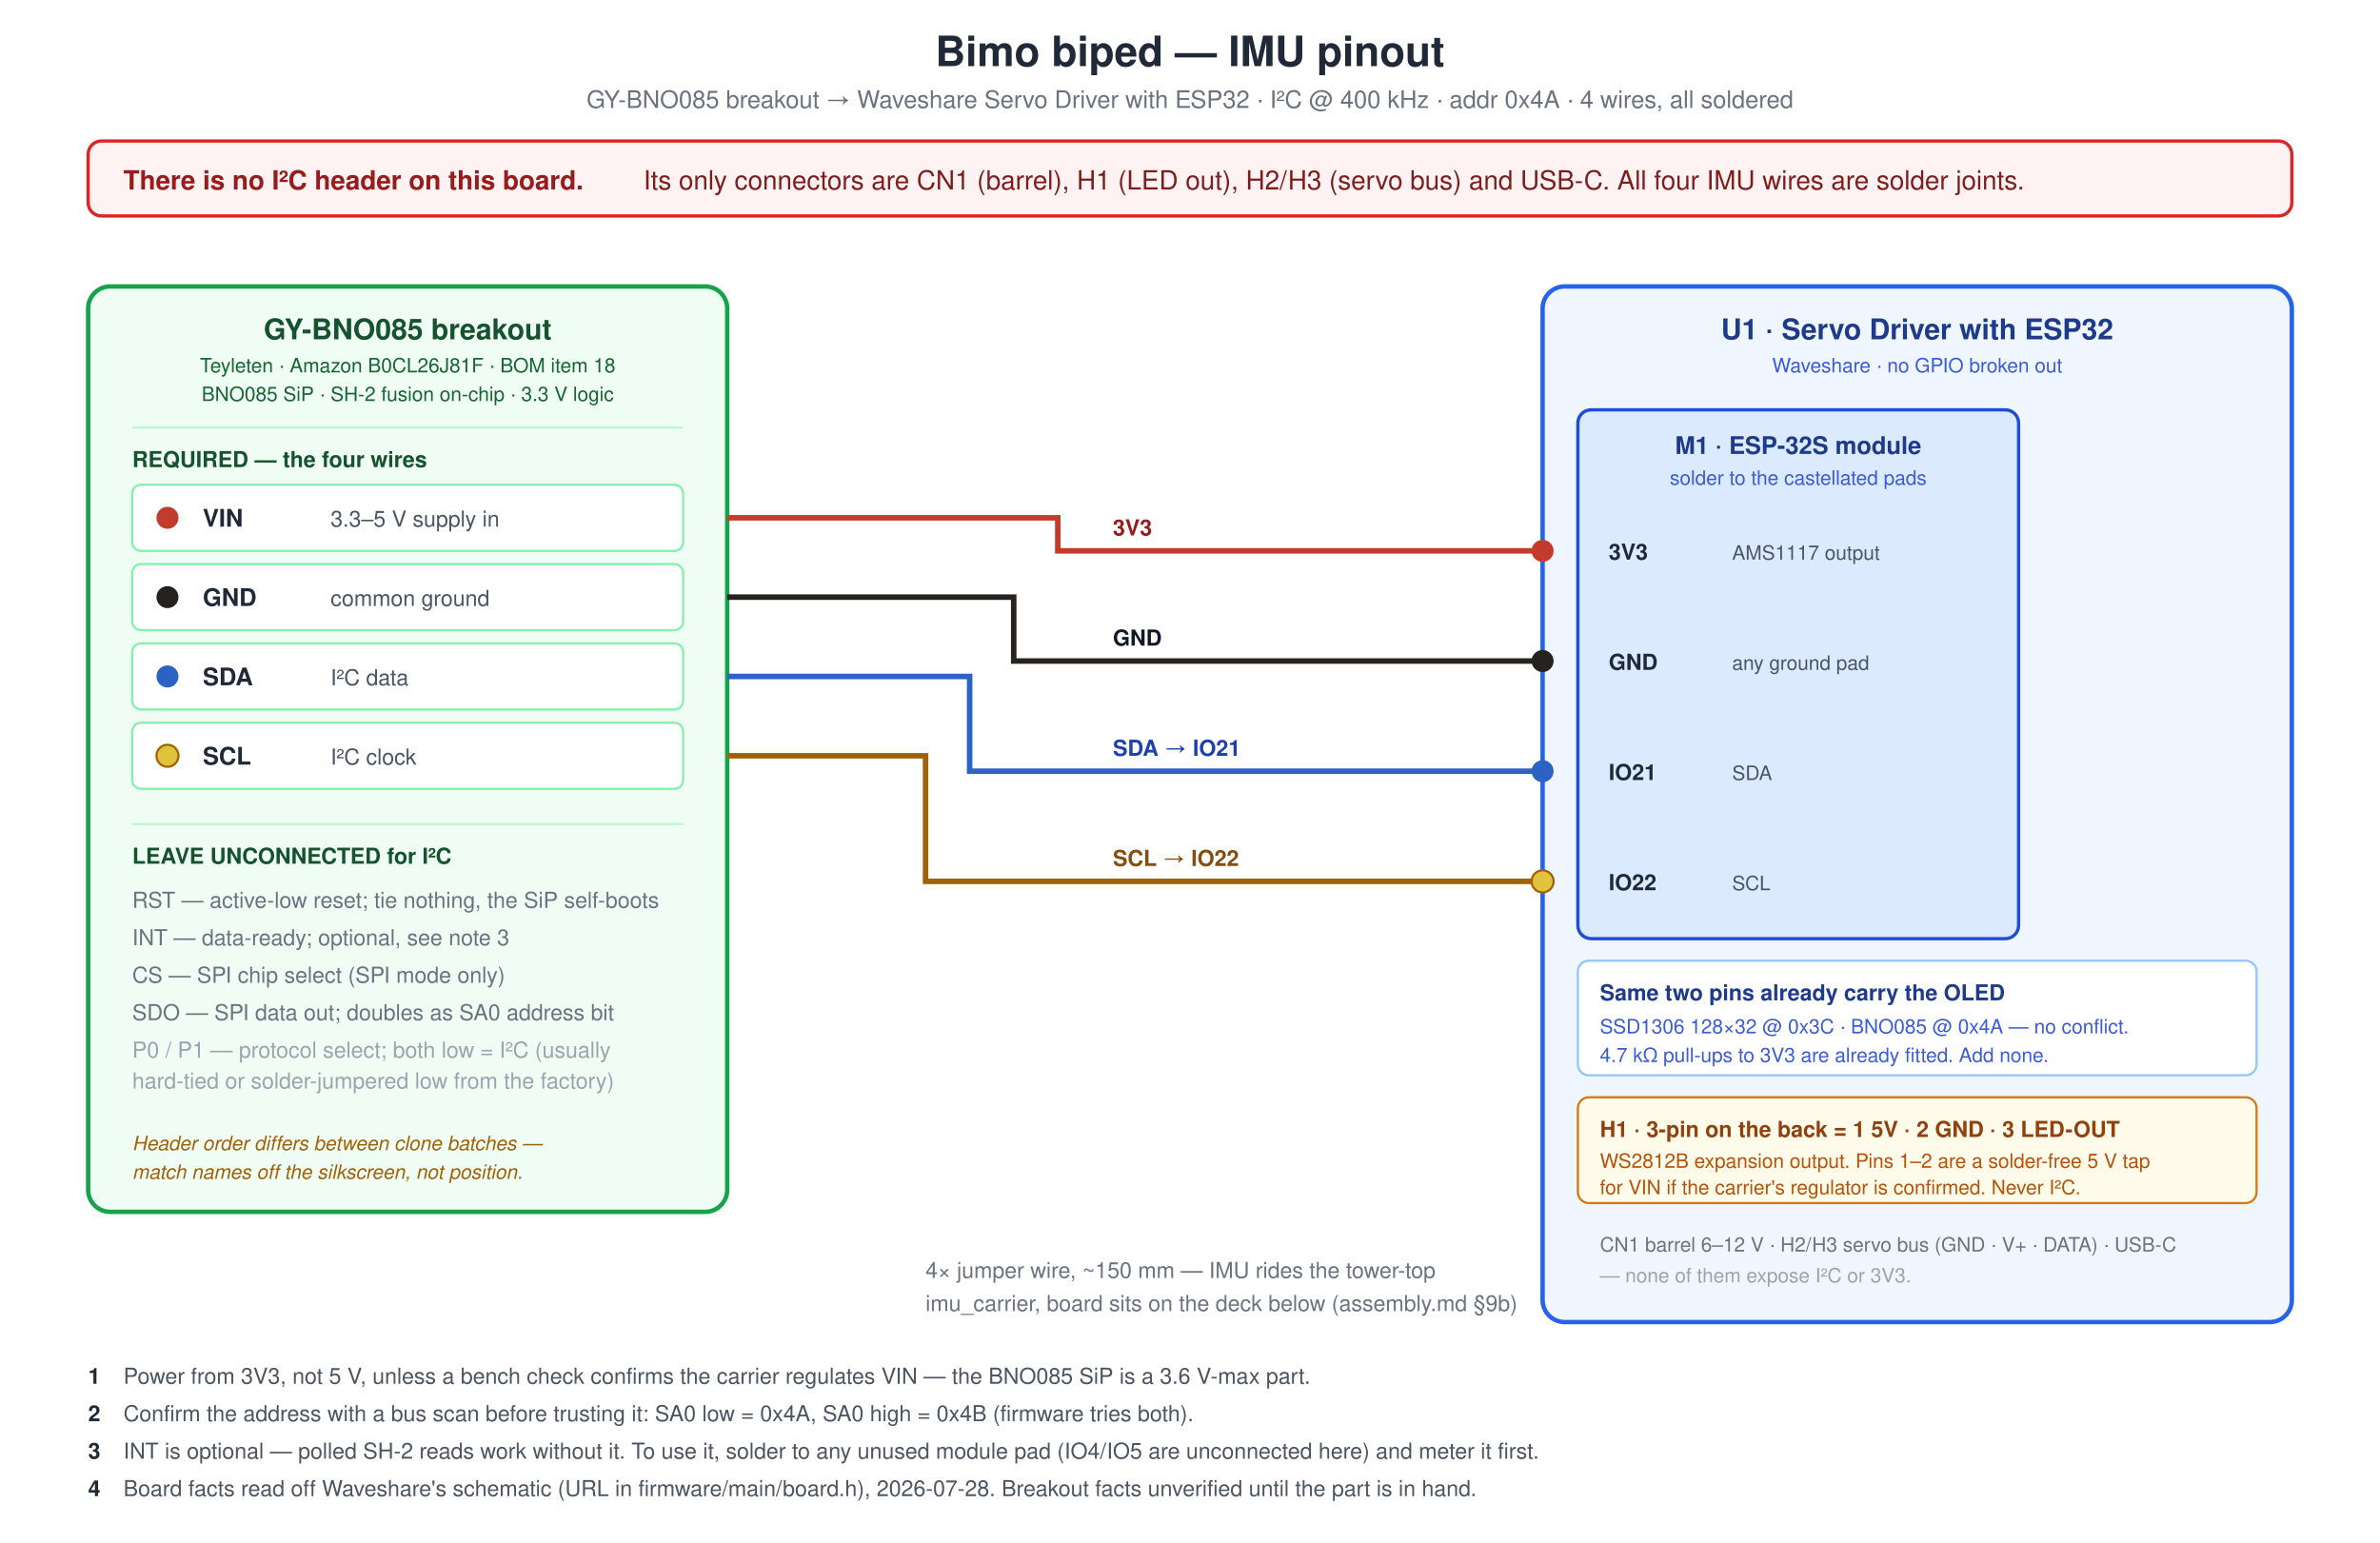
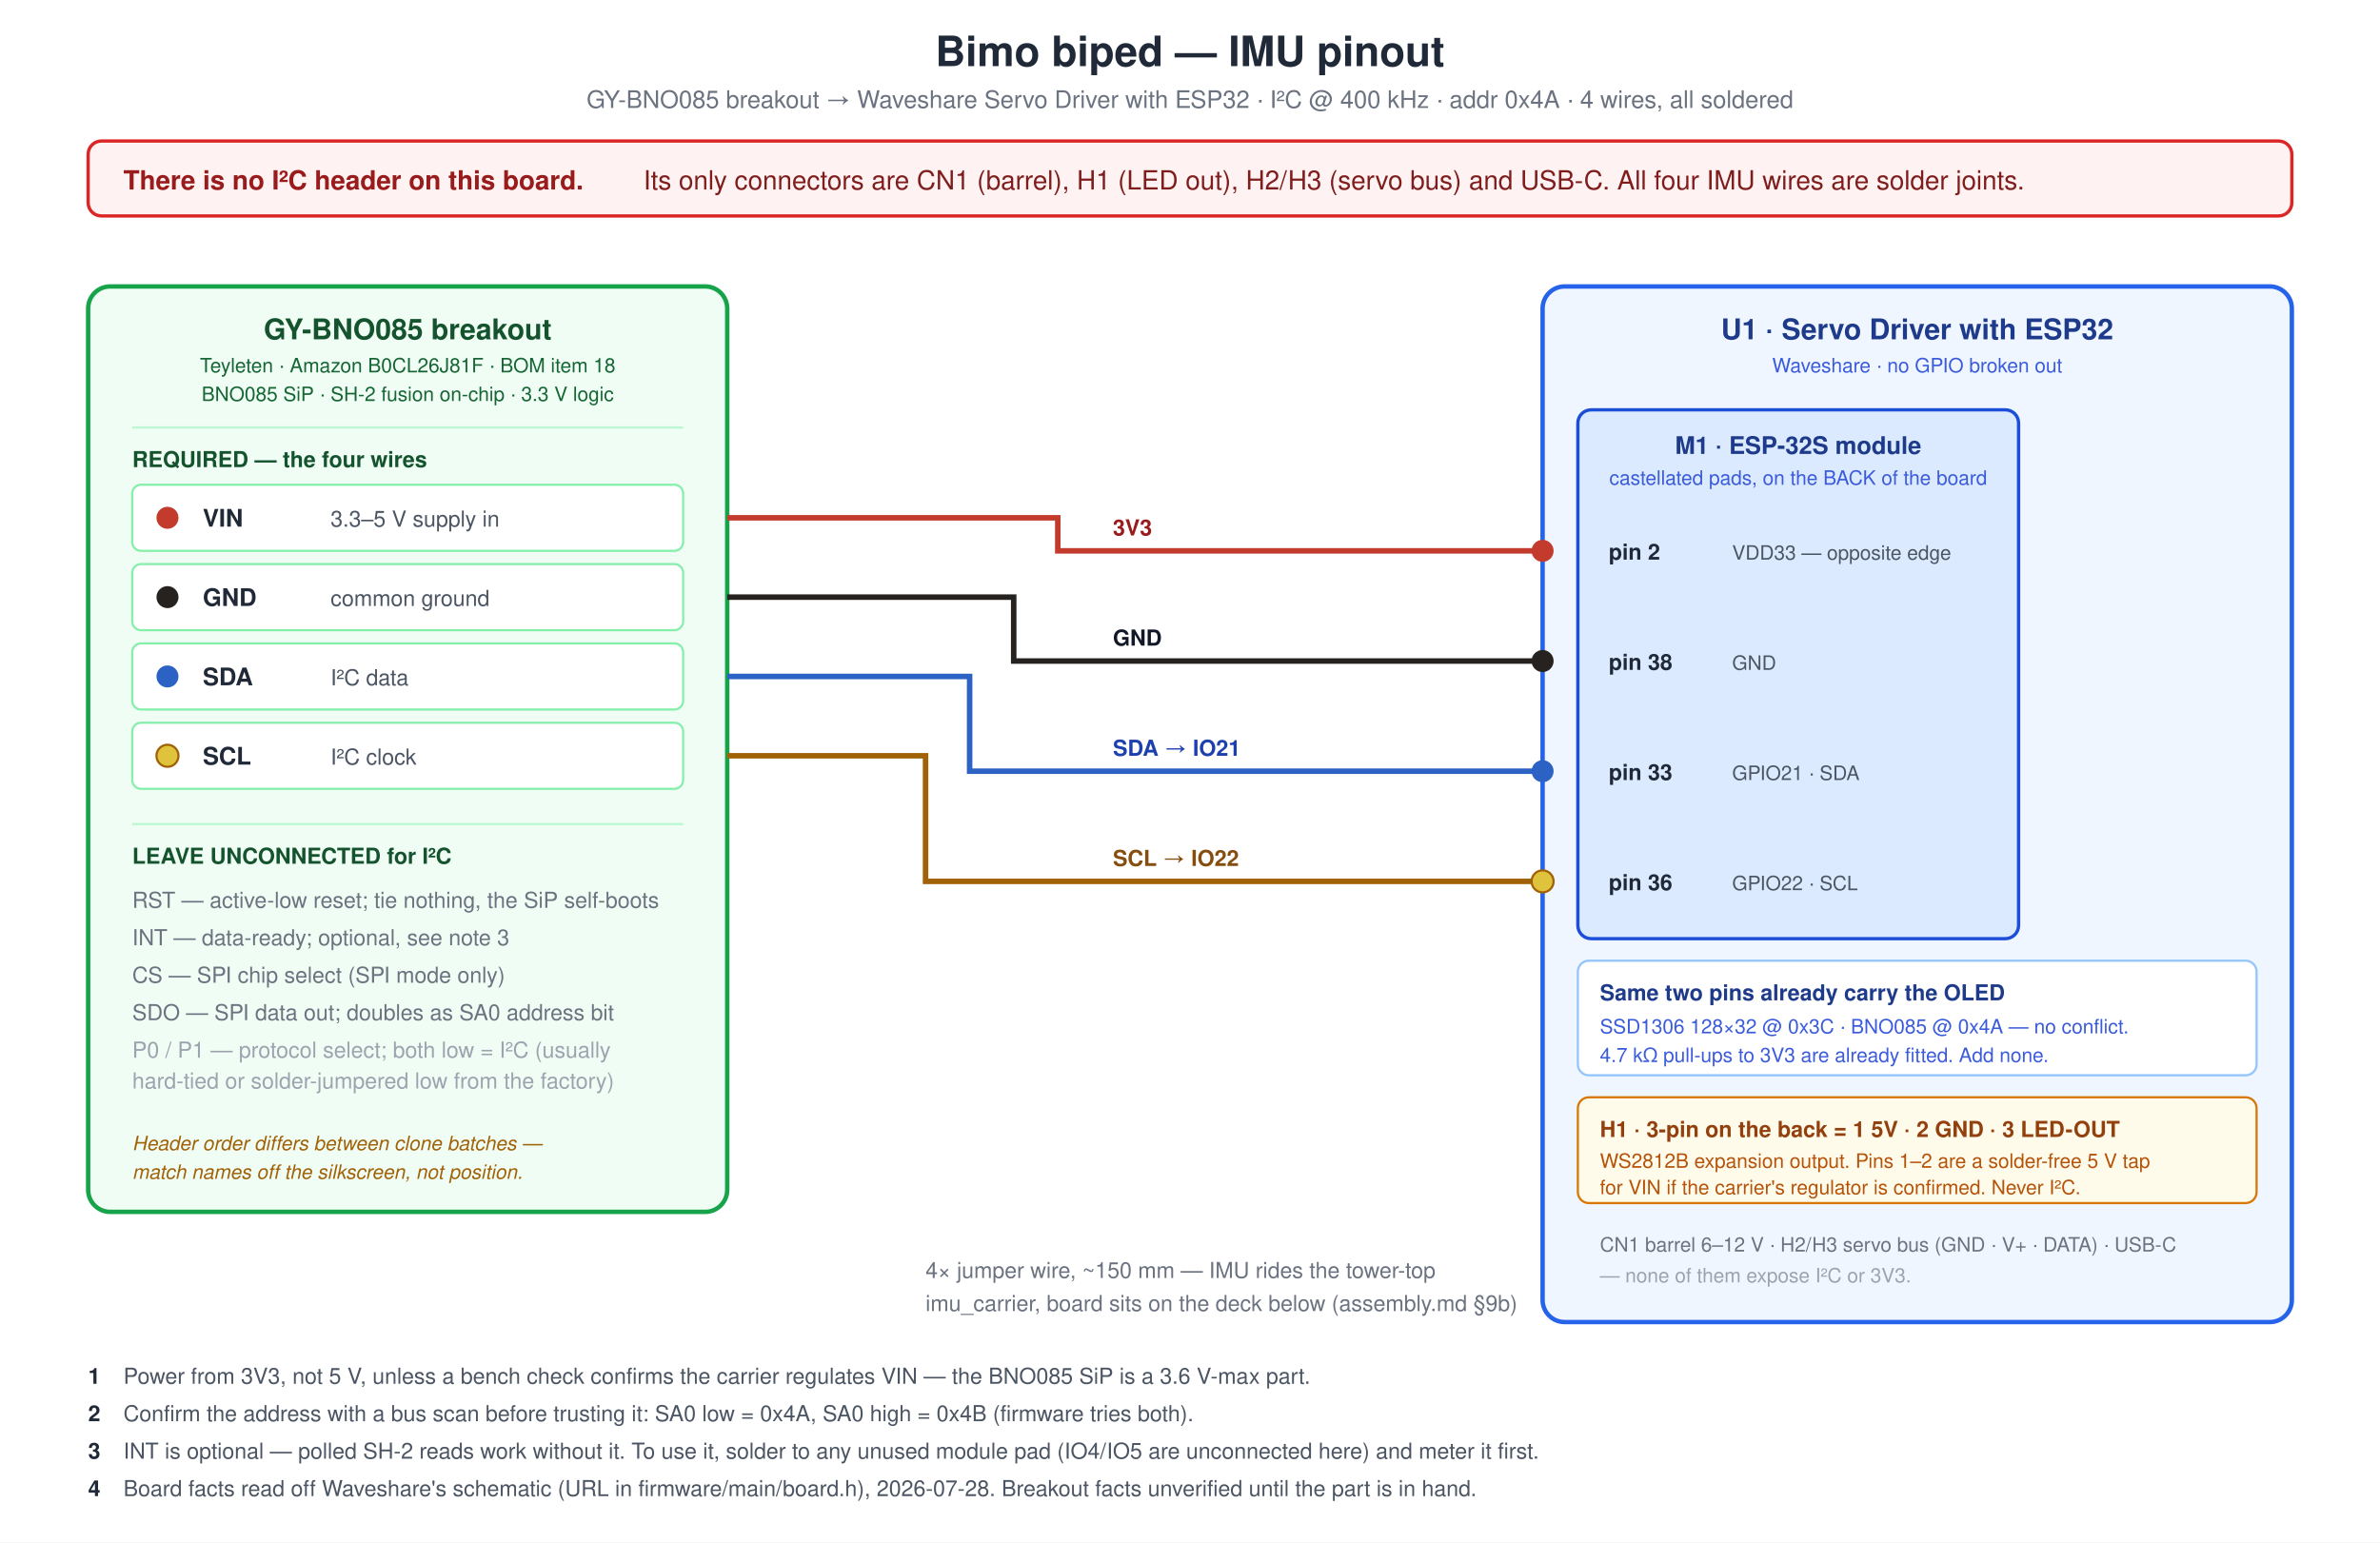
<svg xmlns="http://www.w3.org/2000/svg" width="1080" height="700" viewBox="0 0 1080 700" font-family="Helvetica, Arial, sans-serif">
  <rect width="1080" height="700" fill="#ffffff" />
  <text x="540" y="30" text-anchor="middle" font-size="19" font-weight="bold" fill="#1f2937">Bimo biped — IMU pinout</text>
  <text x="540" y="49" text-anchor="middle" font-size="11" fill="#6b7280">GY-BNO085 breakout → Waveshare Servo Driver with ESP32 · I²C @ 400 kHz · addr 0x4A · 4 wires, all soldered</text>
  <rect x="40" y="64" width="1000" height="34" rx="6" fill="#fef2f2" stroke="#dc2626" stroke-width="1.5" />
  <text x="56" y="86" font-size="12" font-weight="bold" fill="#991b1b">There is no I²C header on this board.</text>
  <text x="292" y="86" font-size="12" fill="#7f1d1d">Its only connectors are CN1 (barrel), H1 (LED out), H2/H3 (servo bus) and USB-C. All four IMU wires are solder joints.</text>
  <g>
    <rect x="40" y="130" width="290" height="420" rx="10" fill="#f0fdf4" stroke="#16a34a" stroke-width="2" />
    <text x="185" y="154" text-anchor="middle" font-size="13" font-weight="bold" fill="#14532d">GY-BNO085 breakout</text>
    <text x="185" y="169" text-anchor="middle" font-size="9" fill="#166534">Teyleten · Amazon B0CL26J81F · BOM item 18</text>
    <text x="185" y="182" text-anchor="middle" font-size="9" fill="#166534">BNO085 SiP · SH-2 fusion on-chip · 3.3 V logic</text>
    <line x1="60" y1="194" x2="310" y2="194" stroke="#bbf7d0" stroke-width="1" />
    <text x="60" y="212" font-size="10" font-weight="bold" fill="#14532d">REQUIRED — the four wires</text>
    <g font-size="11">
      <rect x="60" y="220" width="250" height="30" rx="4" fill="#ffffff" stroke="#86efac" />
      <circle cx="76" cy="235" r="5" fill="#c33b2c" />
      <text x="92" y="239" font-weight="bold" fill="#1f2937">VIN</text>
      <text x="150" y="239" font-size="10" fill="#4b5563">3.3–5 V supply in</text>
      <rect x="60" y="256" width="250" height="30" rx="4" fill="#ffffff" stroke="#86efac" />
      <circle cx="76" cy="271" r="5" fill="#26221f" />
      <text x="92" y="275" font-weight="bold" fill="#1f2937">GND</text>
      <text x="150" y="275" font-size="10" fill="#4b5563">common ground</text>
      <rect x="60" y="292" width="250" height="30" rx="4" fill="#ffffff" stroke="#86efac" />
      <circle cx="76" cy="307" r="5" fill="#2b62c3" />
      <text x="92" y="311" font-weight="bold" fill="#1f2937">SDA</text>
      <text x="150" y="311" font-size="10" fill="#4b5563">I²C data</text>
      <rect x="60" y="328" width="250" height="30" rx="4" fill="#ffffff" stroke="#86efac" />
      <circle cx="76" cy="343" r="5" fill="#e0c33c" stroke="#a16207" />
      <text x="92" y="347" font-weight="bold" fill="#1f2937">SCL</text>
      <text x="150" y="347" font-size="10" fill="#4b5563">I²C clock</text>
    </g>
    <line x1="60" y1="374" x2="310" y2="374" stroke="#bbf7d0" stroke-width="1" />
    <text x="60" y="392" font-size="10" font-weight="bold" fill="#14532d">LEAVE UNCONNECTED for I²C</text>
    <g font-size="10" fill="#6b7280">
      <text x="60" y="412">RST — active-low reset; tie nothing, the SiP self-boots</text>
      <text x="60" y="429">INT — data-ready; optional, see note 3</text>
      <text x="60" y="446">CS  — SPI chip select (SPI mode only)</text>
      <text x="60" y="463">SDO — SPI data out; doubles as SA0 address bit</text>
      <text x="60" y="480" fill="#9ca3af">P0 / P1 — protocol select; both low = I²C (usually</text>
      <text x="60" y="494" fill="#9ca3af">hard-tied or solder-jumpered low from the factory)</text>
    </g>
    <text x="60" y="522" font-size="9" font-style="italic" fill="#a16207">Header order differs between clone batches —</text>
    <text x="60" y="535" font-size="9" font-style="italic" fill="#a16207">match names off the silkscreen, not position.</text>
  </g>
  <g stroke-width="2.5" fill="none">
    <path d="M330 235 H 480 V 250 H 700" stroke="#c33b2c" />
    <path d="M330 271 H 460 V 300 H 700" stroke="#26221f" />
    <path d="M330 307 H 440 V 350 H 700" stroke="#2b62c3" />
    <path d="M330 343 H 420 V 400 H 700" stroke="#a16207" />
  </g>
  <g font-size="10" font-weight="bold">
    <text x="505" y="243" fill="#991b1b">3V3</text>
    <text x="505" y="293" fill="#111827">GND</text>
    <text x="505" y="343" fill="#1e40af">SDA → IO21</text>
    <text x="505" y="393" fill="#854d0e">SCL → IO22</text>
  </g>
  <text x="420" y="580" font-size="10" fill="#6b7280">4× jumper wire, ~150 mm — IMU rides the tower-top</text>
  <text x="420" y="595" font-size="10" fill="#6b7280">imu_carrier, board sits on the deck below (assembly.md §9b)</text>
  <g>
    <rect x="700" y="130" width="340" height="470" rx="10" fill="#eff6ff" stroke="#2563eb" stroke-width="2" />
    <text x="870" y="154" text-anchor="middle" font-size="13" font-weight="bold" fill="#1e3a8a">U1 · Servo Driver with ESP32</text>
    <text x="870" y="169" text-anchor="middle" font-size="9" fill="#3b5bdb">Waveshare · no GPIO broken out</text>
    <rect x="716" y="186" width="200" height="240" rx="6" fill="#dbeafe" stroke="#1d4ed8" stroke-width="1.5" />
    <text x="816" y="206" text-anchor="middle" font-size="11" font-weight="bold" fill="#1e3a8a">M1 · ESP-32S module</text>
-     <text x="816" y="220" text-anchor="middle" font-size="9" fill="#3b5bdb">solder to the castellated pads</text>
+     <text x="816" y="220" text-anchor="middle" font-size="9" fill="#3b5bdb">castellated pads, on the BACK of the board</text>
    <g font-size="10">
      <circle cx="700" cy="250" r="5" fill="#c33b2c" />
-       <text x="730" y="254" font-weight="bold" fill="#1f2937">3V3</text>
-       <text x="786" y="254" font-size="9" fill="#4b5563">AMS1117 output</text>
+       <text x="730" y="254" font-weight="bold" fill="#1f2937">pin 2</text>
+       <text x="786" y="254" font-size="9" fill="#4b5563">VDD33 — opposite edge</text>
      <circle cx="700" cy="300" r="5" fill="#26221f" />
-       <text x="730" y="304" font-weight="bold" fill="#1f2937">GND</text>
-       <text x="786" y="304" font-size="9" fill="#4b5563">any ground pad</text>
+       <text x="730" y="304" font-weight="bold" fill="#1f2937">pin 38</text>
+       <text x="786" y="304" font-size="9" fill="#4b5563">GND</text>
      <circle cx="700" cy="350" r="5" fill="#2b62c3" />
-       <text x="730" y="354" font-weight="bold" fill="#1f2937">IO21</text>
-       <text x="786" y="354" font-size="9" fill="#4b5563">SDA</text>
+       <text x="730" y="354" font-weight="bold" fill="#1f2937">pin 33</text>
+       <text x="786" y="354" font-size="9" fill="#4b5563">GPIO21 · SDA</text>
      <circle cx="700" cy="400" r="5" fill="#e0c33c" stroke="#a16207" />
-       <text x="730" y="404" font-weight="bold" fill="#1f2937">IO22</text>
-       <text x="786" y="404" font-size="9" fill="#4b5563">SCL</text>
+       <text x="730" y="404" font-weight="bold" fill="#1f2937">pin 36</text>
+       <text x="786" y="404" font-size="9" fill="#4b5563">GPIO22 · SCL</text>
    </g>
    <rect x="716" y="436" width="308" height="52" rx="5" fill="#ffffff" stroke="#93c5fd" />
    <text x="726" y="454" font-size="10" font-weight="bold" fill="#1e3a8a">Same two pins already carry the OLED</text>
    <text x="726" y="469" font-size="9" fill="#3b5bdb">SSD1306 128×32 @ 0x3C · BNO085 @ 0x4A — no conflict.</text>
    <text x="726" y="482" font-size="9" fill="#3b5bdb">4.7 kΩ pull-ups to 3V3 are already fitted. Add none.</text>
    <rect x="716" y="498" width="308" height="48" rx="5" fill="#fffbeb" stroke="#d97706" />
    <text x="726" y="516" font-size="10" font-weight="bold" fill="#92400e">H1 · 3-pin on the back = 1 5V · 2 GND · 3 LED-OUT</text>
    <text x="726" y="530" font-size="9" fill="#b45309">WS2812B expansion output. Pins 1–2 are a solder-free 5 V tap</text>
    <text x="726" y="542" font-size="9" fill="#b45309">for VIN if the carrier's regulator is confirmed. Never I²C.</text>
    <text x="726" y="568" font-size="9" fill="#6b7280">CN1 barrel 6–12 V · H2/H3 servo bus (GND · V+ · DATA) · USB-C</text>
    <text x="726" y="582" font-size="9" fill="#9ca3af">— none of them expose I²C or 3V3.</text>
  </g>
  <g font-size="10" fill="#4b5563">
    <text x="40" y="628" font-weight="bold" fill="#1f2937">1</text>
    <text x="56" y="628">Power from 3V3, not 5 V, unless a bench check confirms the carrier regulates VIN — the BNO085 SiP is a 3.6 V-max part.</text>
    <text x="40" y="645" font-weight="bold" fill="#1f2937">2</text>
    <text x="56" y="645">Confirm the address with a bus scan before trusting it: SA0 low = 0x4A, SA0 high = 0x4B (firmware tries both).</text>
    <text x="40" y="662" font-weight="bold" fill="#1f2937">3</text>
    <text x="56" y="662">INT is optional — polled SH-2 reads work without it. To use it, solder to any unused module pad (IO4/IO5 are unconnected here) and meter it first.</text>
    <text x="40" y="679" font-weight="bold" fill="#1f2937">4</text>
    <text x="56" y="679">Board facts read off Waveshare's schematic (URL in firmware/main/board.h), 2026-07-28. Breakout facts unverified until the part is in hand.</text>
  </g>
</svg>
